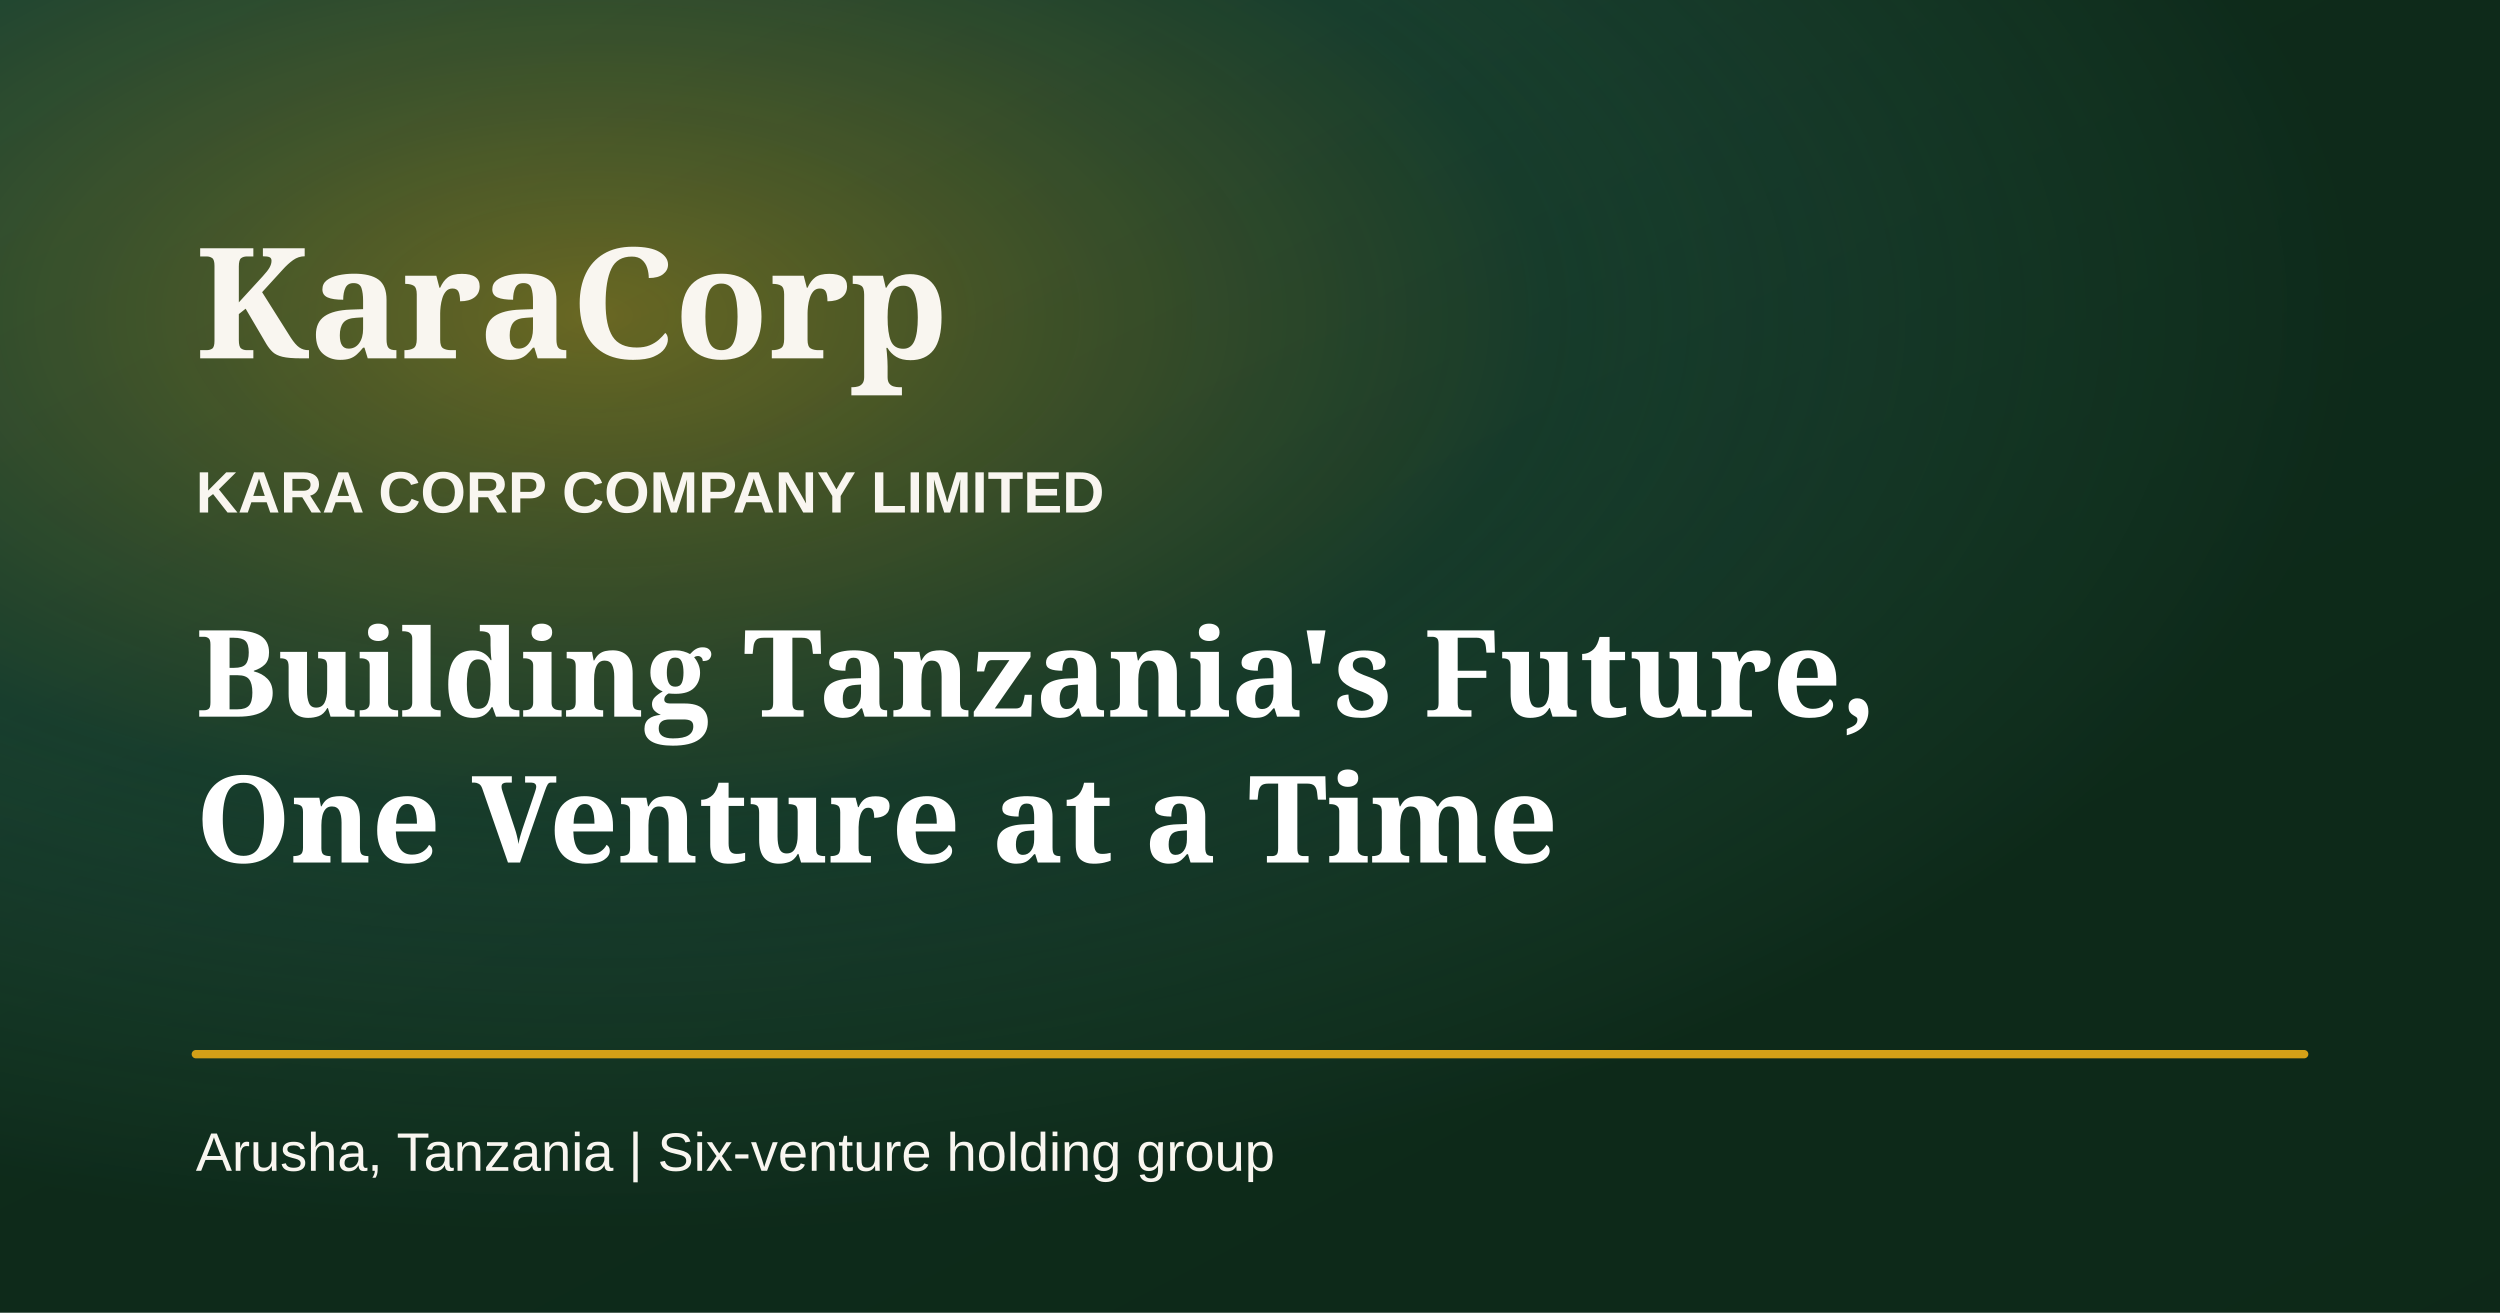
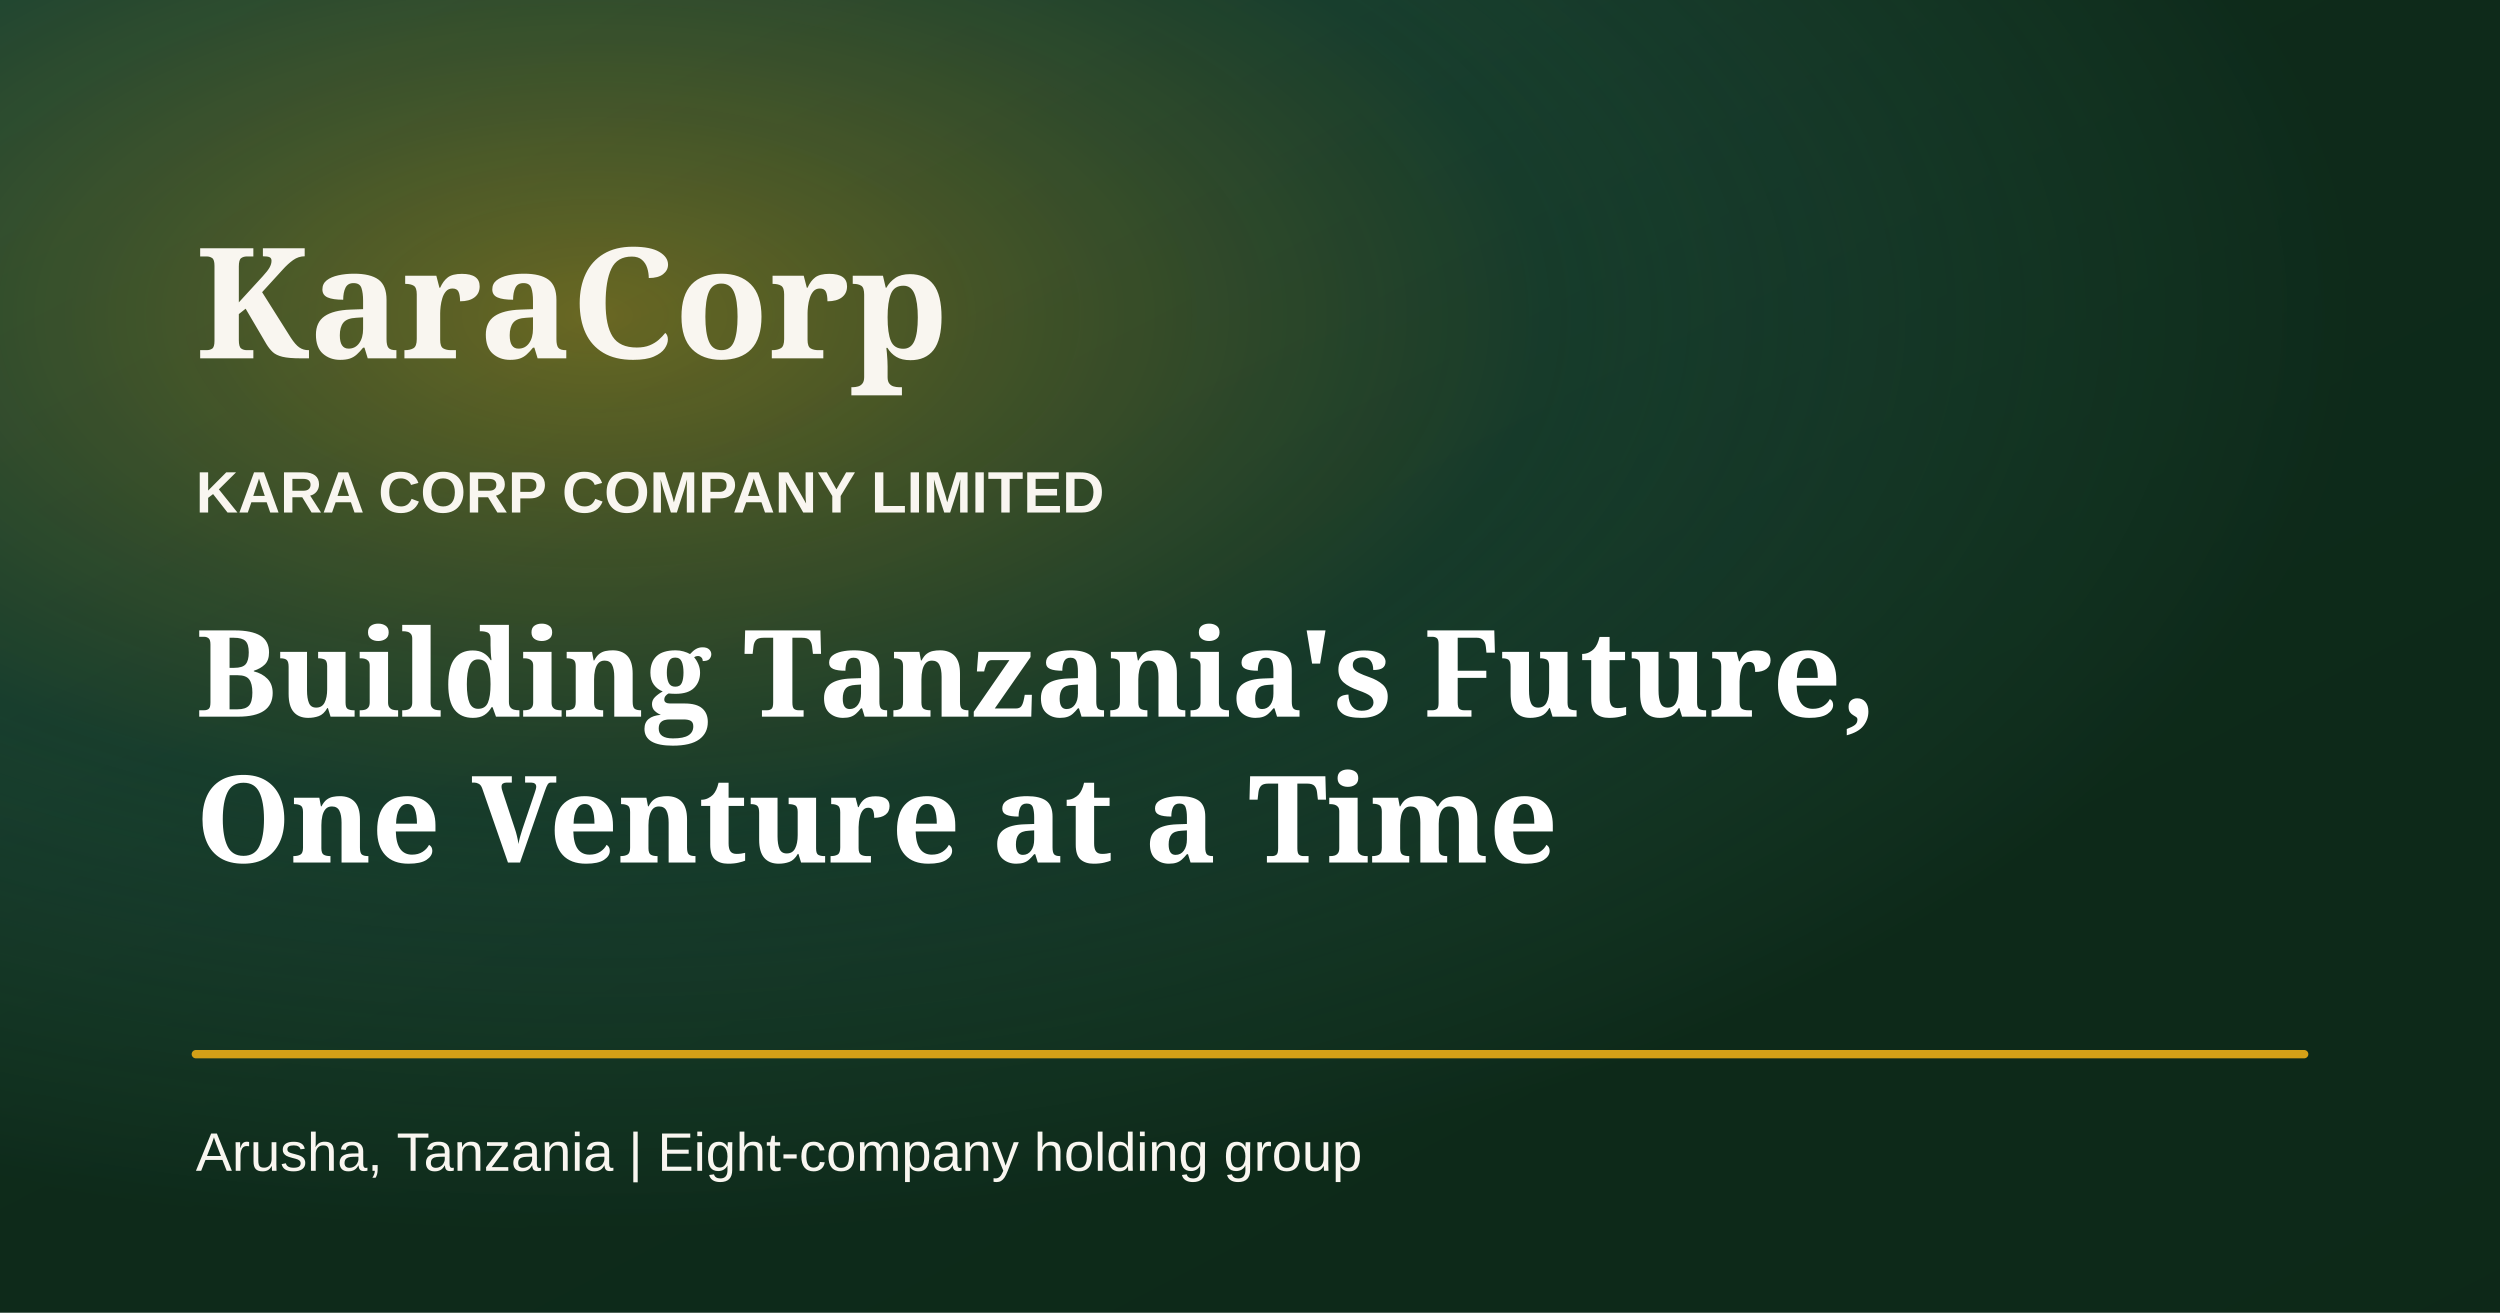
<svg xmlns="http://www.w3.org/2000/svg" width="1200" height="630" viewBox="0 0 1200 630" role="img" aria-labelledby="title desc">
  <defs>
    <radialGradient id="gold" cx="24%" cy="24%" r="70%">
      <stop offset="0%" stop-color="#D4A017" stop-opacity="0.5" />
      <stop offset="54%" stop-color="#1B4332" stop-opacity="0.4" />
      <stop offset="100%" stop-color="#0D2818" />
    </radialGradient>
    <linearGradient id="forest" x1="0%" x2="100%" y1="0%" y2="100%">
      <stop offset="0%" stop-color="#1B4332" />
      <stop offset="100%" stop-color="#0D2818" />
    </linearGradient>
  </defs>
  <rect width="1200" height="630" fill="url(#forest)" />
  <rect width="1200" height="630" fill="url(#gold)" opacity="0.86" />
  <path d="M94 506H1106" stroke="#D4A017" stroke-width="4" stroke-linecap="round" />
  <text x="94" y="172" fill="#F9F6F0" font-family="Georgia, serif" font-size="74" font-weight="700">KaraCorp</text>
  <text x="94" y="246" fill="#F9F6F0" font-family="Arial, sans-serif" font-size="28" font-weight="700">KARA CORP COMPANY LIMITED</text>
  <text x="94" y="344" fill="#FFFFFF" font-family="Georgia, serif" font-size="58" font-weight="700">Building Tanzania's Future,</text>
  <text x="94" y="414" fill="#FFFFFF" font-family="Georgia, serif" font-size="58" font-weight="700">One Venture at a Time</text>
-   <text x="94" y="562" fill="#F9F6F0" font-family="Arial, sans-serif" font-size="26">Arusha, Tanzania | Six-venture holding group</text>
+   <text x="94" y="562" fill="#F9F6F0" font-family="Arial, sans-serif" font-size="26">Arusha, Tanzania | Eight-company holding group</text>
</svg>
